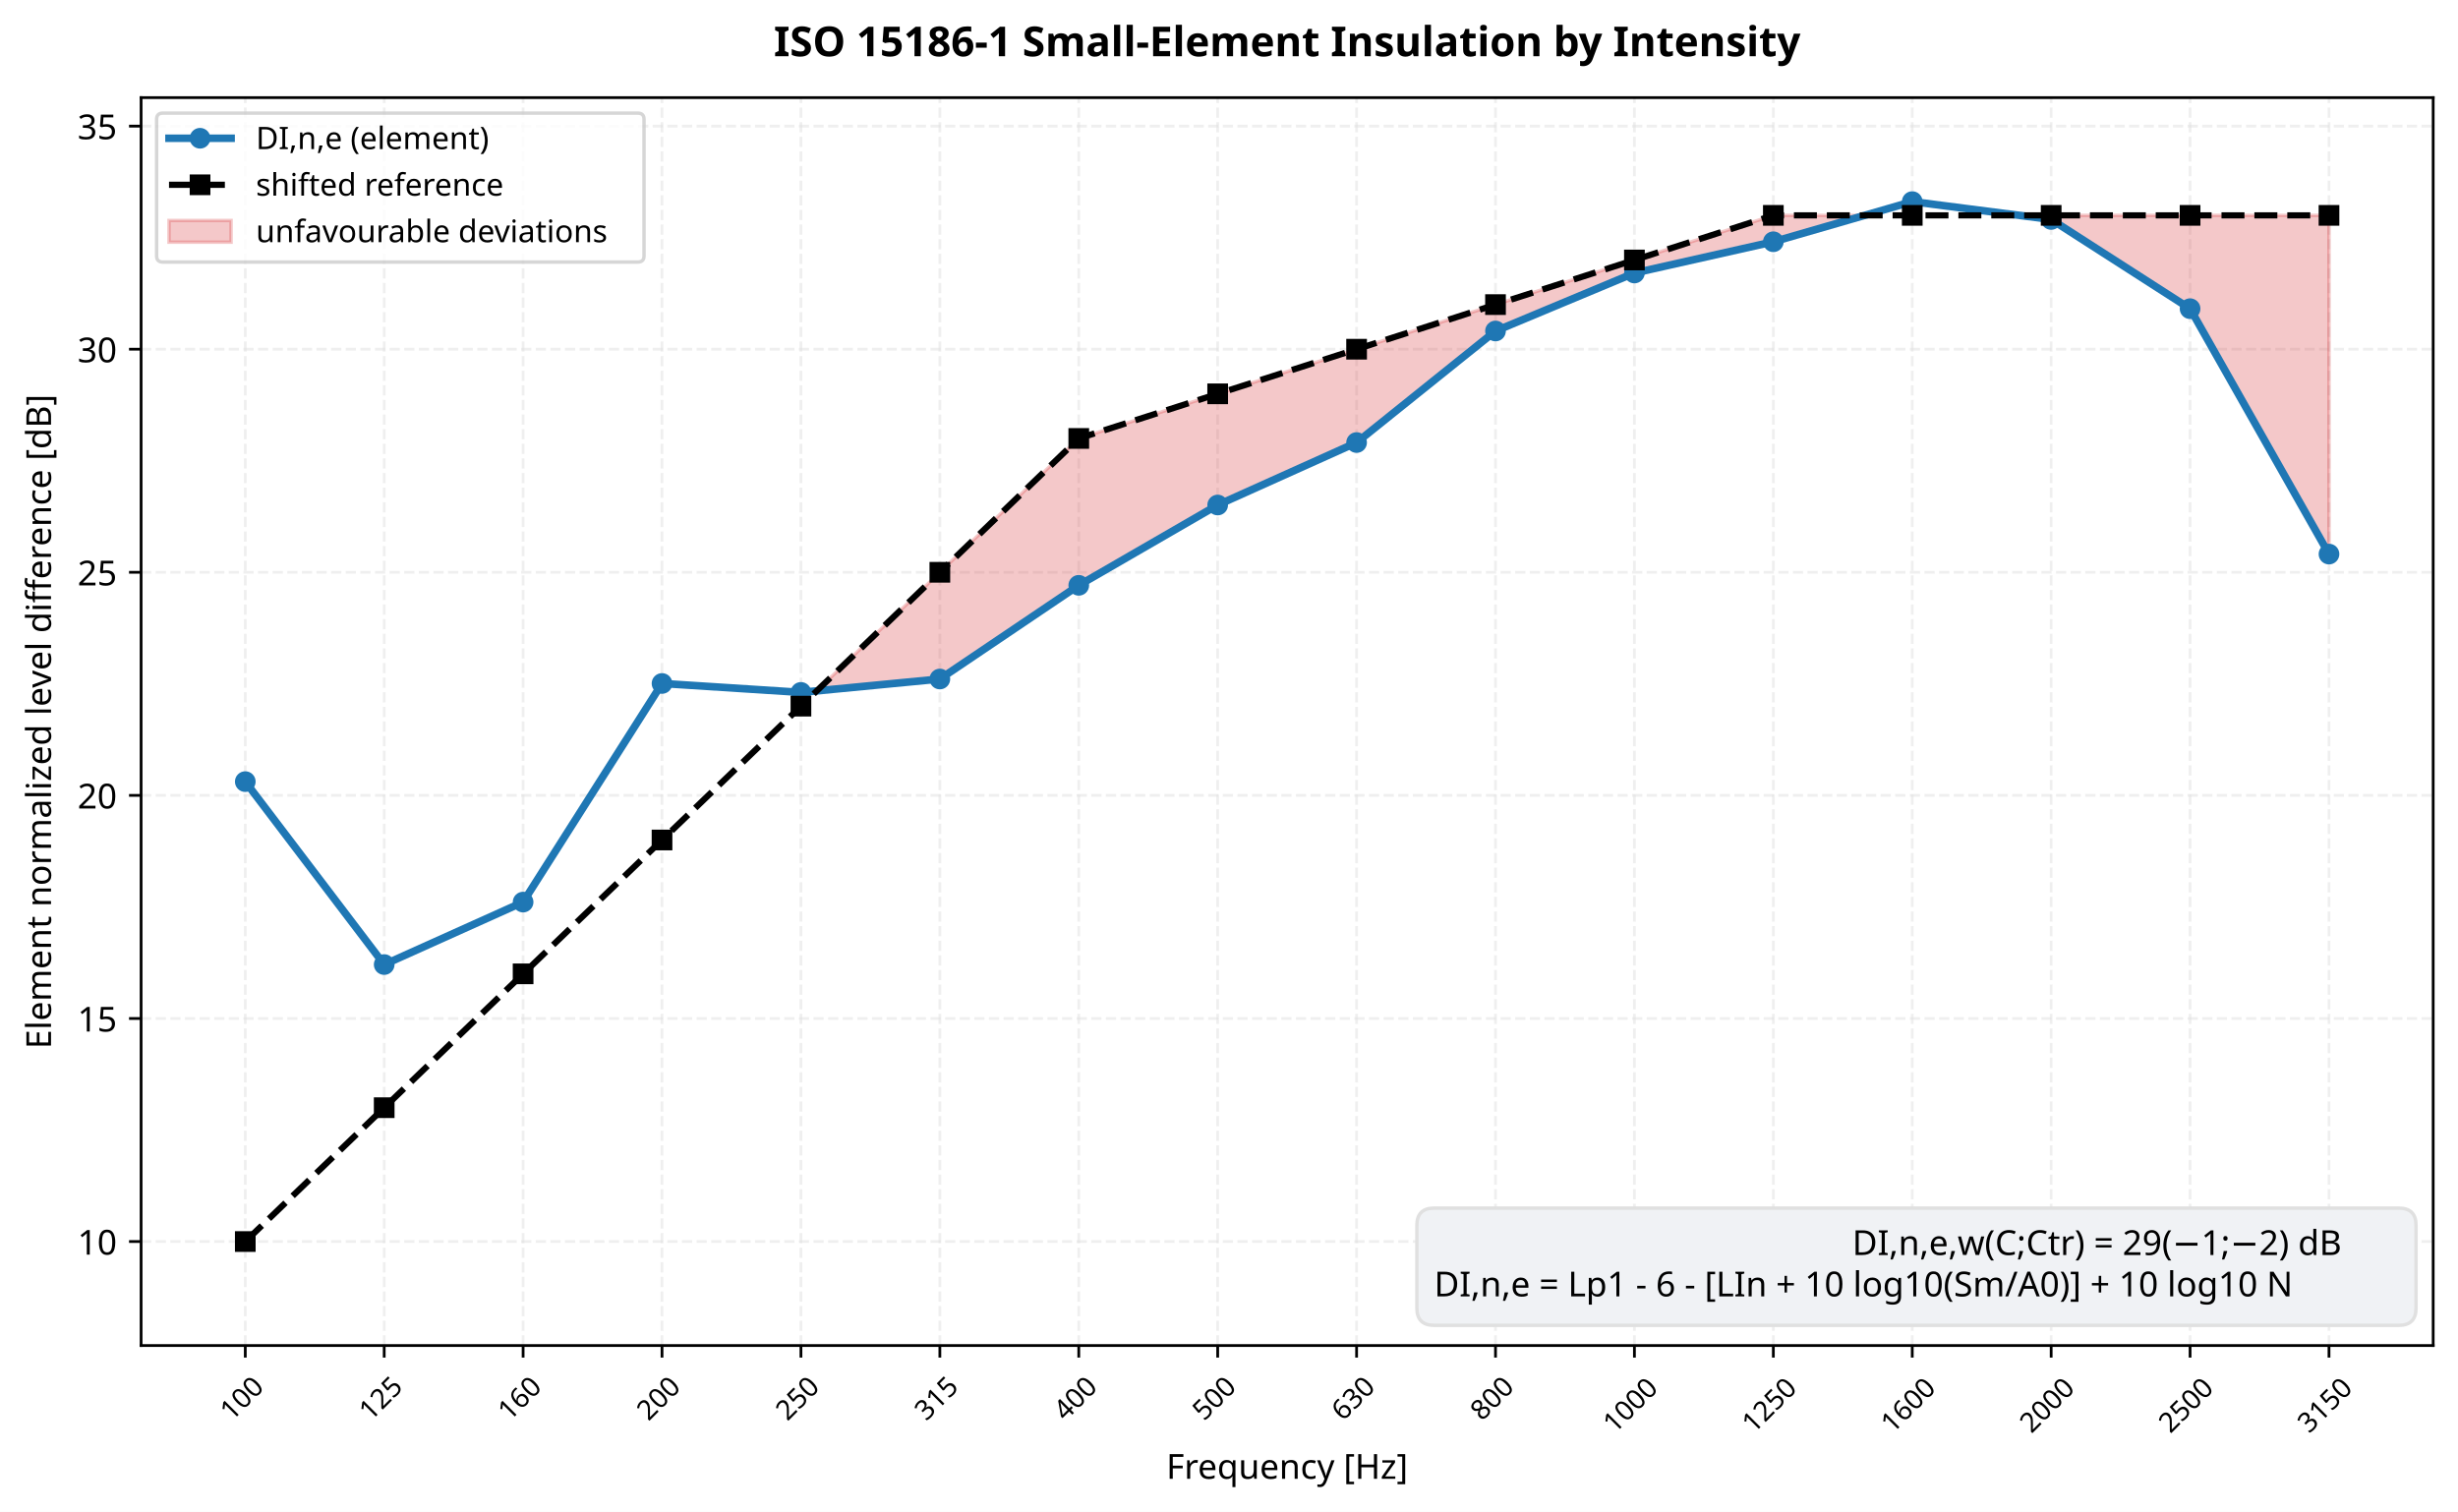
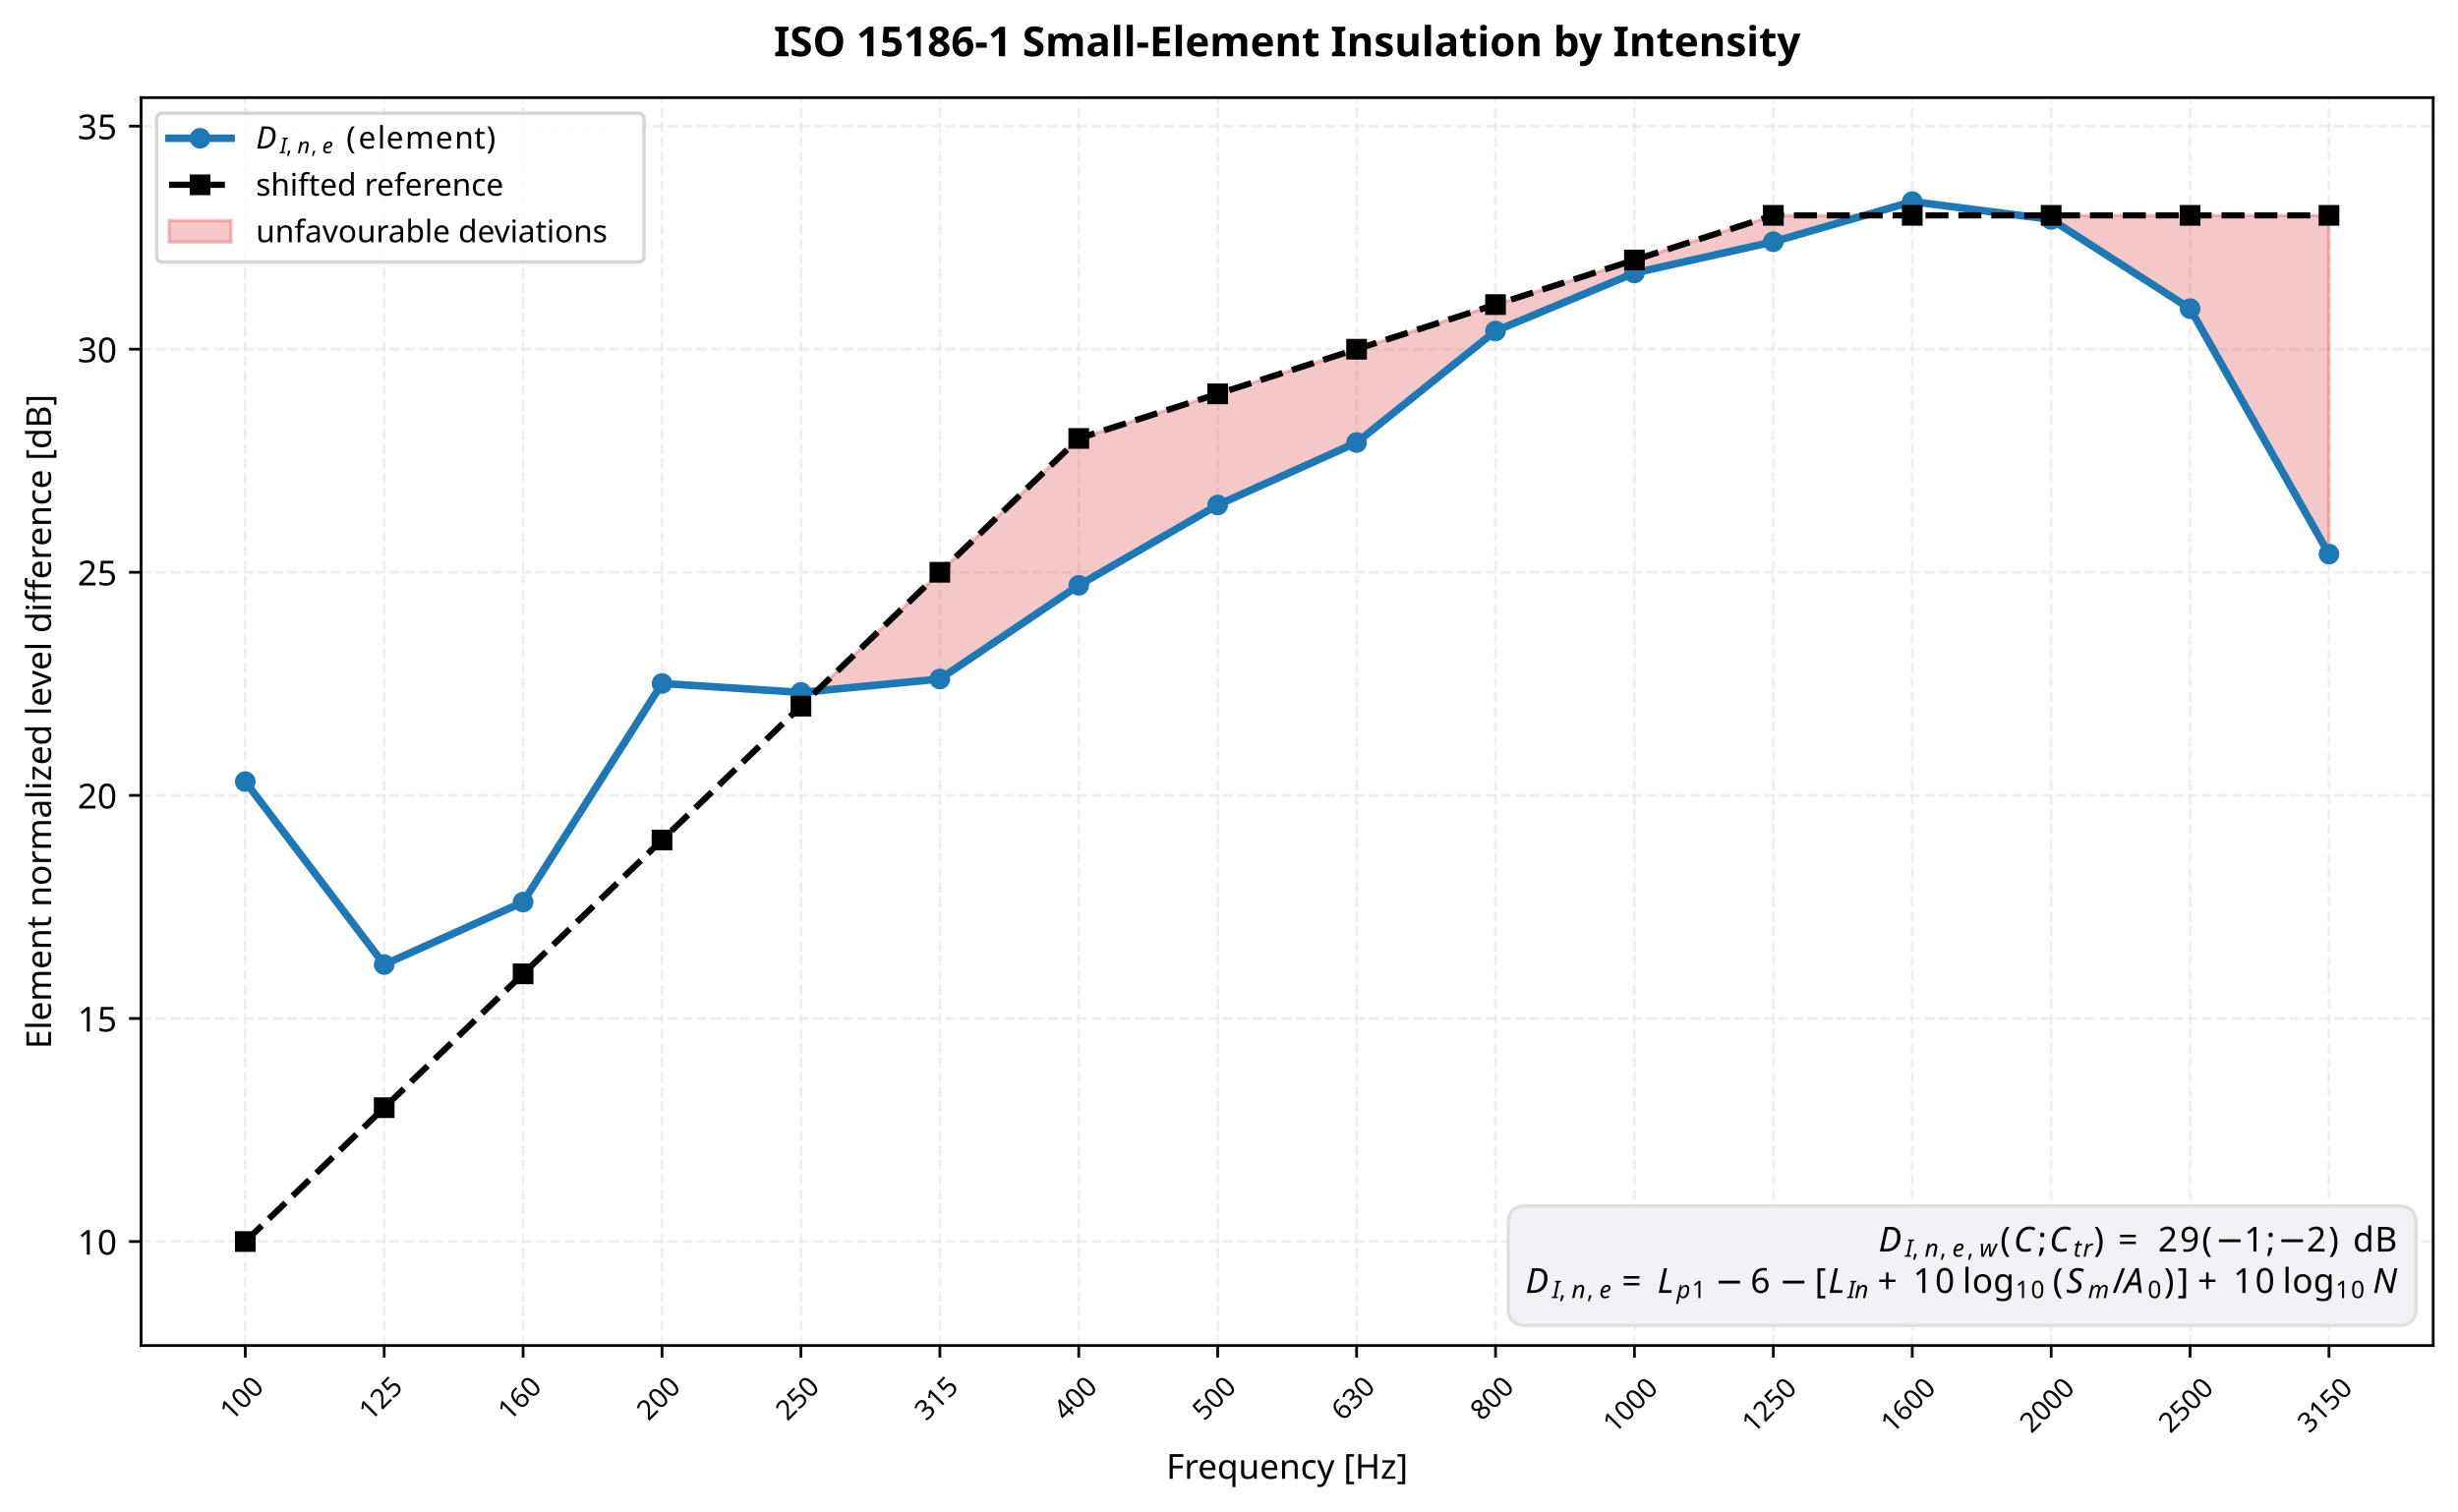
<svg xmlns="http://www.w3.org/2000/svg" xmlns:xlink="http://www.w3.org/1999/xlink" width="712.963pt" height="438.579pt" viewBox="0 0 712.963 438.579" version="1.1">
  <defs>
    <style type="text/css">*{stroke-linejoin: round; stroke-linecap: butt}</style>
  </defs>
  <g id="figure_1">
    <g id="patch_1">
      <path d="M -0 438.579  L 712.963 438.579  L 712.963 0  L -0 0  z " style="fill: #ffffff" />
    </g>
    <g id="axes_1">
      <g id="patch_2">
        <path d="M 40.926 390.325  L 705.763 390.325  L 705.763 28.318  L 40.926 28.318  z " style="fill: #ffffff" />
      </g>
      <g id="matplotlib.axis_1">
        <g id="xtick_1">
          <g id="line2d_1">
            <path d="M 71.146 390.325  L 71.146 28.318  " clip-path="url(#pcd9b33def8)" style="fill: none; stroke-dasharray: 2.96,1.28; stroke-dashoffset: 0; stroke: #e0e0e0; stroke-opacity: 0.5; stroke-width: 0.8" />
          </g>
          <g id="line2d_2">
            <defs>
              <path id="m3d27035b55" d="M 0 0  L 0 3.5  " style="stroke: #000000; stroke-width: 0.8" />
            </defs>
            <g>
              <use xlink:href="#m3d27035b55" x="71.146" y="390.325" style="stroke: #000000; stroke-width: 0.8" />
            </g>
          </g>
          <g id="text_1">
            <text style="font-size: 8px; font-family: sans-serif" transform="translate(67.21637 412.4202) rotate(-45)">100</text>
          </g>
        </g>
        <g id="xtick_2">
          <g id="line2d_3">
            <path d="M 111.439 390.325  L 111.439 28.318  " clip-path="url(#pcd9b33def8)" style="fill: none; stroke-dasharray: 2.96,1.28; stroke-dashoffset: 0; stroke: #e0e0e0; stroke-opacity: 0.5; stroke-width: 0.8" />
          </g>
          <g id="line2d_4">
            <g>
              <use xlink:href="#m3d27035b55" x="111.439" y="390.325" style="stroke: #000000; stroke-width: 0.8" />
            </g>
          </g>
          <g id="text_2">
            <text style="font-size: 8px; font-family: sans-serif" transform="translate(107.5096 412.4202) rotate(-45)">125</text>
          </g>
        </g>
        <g id="xtick_3">
          <g id="line2d_5">
            <path d="M 151.732 390.325  L 151.732 28.318  " clip-path="url(#pcd9b33def8)" style="fill: none; stroke-dasharray: 2.96,1.28; stroke-dashoffset: 0; stroke: #e0e0e0; stroke-opacity: 0.5; stroke-width: 0.8" />
          </g>
          <g id="line2d_6">
            <g>
              <use xlink:href="#m3d27035b55" x="151.732" y="390.325" style="stroke: #000000; stroke-width: 0.8" />
            </g>
          </g>
          <g id="text_3">
            <text style="font-size: 8px; font-family: sans-serif" transform="translate(147.8028 412.4202) rotate(-45)">160</text>
          </g>
        </g>
        <g id="xtick_4">
          <g id="line2d_7">
            <path d="M 192.025 390.325  L 192.025 28.318  " clip-path="url(#pcd9b33def8)" style="fill: none; stroke-dasharray: 2.96,1.28; stroke-dashoffset: 0; stroke: #e0e0e0; stroke-opacity: 0.5; stroke-width: 0.8" />
          </g>
          <g id="line2d_8">
            <g>
              <use xlink:href="#m3d27035b55" x="192.025" y="390.325" style="stroke: #000000; stroke-width: 0.8" />
            </g>
          </g>
          <g id="text_4">
            <text style="font-size: 8px; font-family: sans-serif" transform="translate(188.0959 412.4202) rotate(-45)">200</text>
          </g>
        </g>
        <g id="xtick_5">
          <g id="line2d_9">
            <path d="M 232.318 390.325  L 232.318 28.318  " clip-path="url(#pcd9b33def8)" style="fill: none; stroke-dasharray: 2.96,1.28; stroke-dashoffset: 0; stroke: #e0e0e0; stroke-opacity: 0.5; stroke-width: 0.8" />
          </g>
          <g id="line2d_10">
            <g>
              <use xlink:href="#m3d27035b55" x="232.318" y="390.325" style="stroke: #000000; stroke-width: 0.8" />
            </g>
          </g>
          <g id="text_5">
            <text style="font-size: 8px; font-family: sans-serif" transform="translate(228.3891 412.4202) rotate(-45)">250</text>
          </g>
        </g>
        <g id="xtick_6">
          <g id="line2d_11">
            <path d="M 272.612 390.325  L 272.612 28.318  " clip-path="url(#pcd9b33def8)" style="fill: none; stroke-dasharray: 2.96,1.28; stroke-dashoffset: 0; stroke: #e0e0e0; stroke-opacity: 0.5; stroke-width: 0.8" />
          </g>
          <g id="line2d_12">
            <g>
              <use xlink:href="#m3d27035b55" x="272.612" y="390.325" style="stroke: #000000; stroke-width: 0.8" />
            </g>
          </g>
          <g id="text_6">
            <text style="font-size: 8px; font-family: sans-serif" transform="translate(268.6823 412.4202) rotate(-45)">315</text>
          </g>
        </g>
        <g id="xtick_7">
          <g id="line2d_13">
            <path d="M 312.905 390.325  L 312.905 28.318  " clip-path="url(#pcd9b33def8)" style="fill: none; stroke-dasharray: 2.96,1.28; stroke-dashoffset: 0; stroke: #e0e0e0; stroke-opacity: 0.5; stroke-width: 0.8" />
          </g>
          <g id="line2d_14">
            <g>
              <use xlink:href="#m3d27035b55" x="312.905" y="390.325" style="stroke: #000000; stroke-width: 0.8" />
            </g>
          </g>
          <g id="text_7">
            <text style="font-size: 8px; font-family: sans-serif" transform="translate(308.9755 412.4202) rotate(-45)">400</text>
          </g>
        </g>
        <g id="xtick_8">
          <g id="line2d_15">
            <path d="M 353.198 390.325  L 353.198 28.318  " clip-path="url(#pcd9b33def8)" style="fill: none; stroke-dasharray: 2.96,1.28; stroke-dashoffset: 0; stroke: #e0e0e0; stroke-opacity: 0.5; stroke-width: 0.8" />
          </g>
          <g id="line2d_16">
            <g>
              <use xlink:href="#m3d27035b55" x="353.198" y="390.325" style="stroke: #000000; stroke-width: 0.8" />
            </g>
          </g>
          <g id="text_8">
            <text style="font-size: 8px; font-family: sans-serif" transform="translate(349.2687 412.4202) rotate(-45)">500</text>
          </g>
        </g>
        <g id="xtick_9">
          <g id="line2d_17">
            <path d="M 393.491 390.325  L 393.491 28.318  " clip-path="url(#pcd9b33def8)" style="fill: none; stroke-dasharray: 2.96,1.28; stroke-dashoffset: 0; stroke: #e0e0e0; stroke-opacity: 0.5; stroke-width: 0.8" />
          </g>
          <g id="line2d_18">
            <g>
              <use xlink:href="#m3d27035b55" x="393.491" y="390.325" style="stroke: #000000; stroke-width: 0.8" />
            </g>
          </g>
          <g id="text_9">
            <text style="font-size: 8px; font-family: sans-serif" transform="translate(389.5619 412.4202) rotate(-45)">630</text>
          </g>
        </g>
        <g id="xtick_10">
          <g id="line2d_19">
            <path d="M 433.784 390.325  L 433.784 28.318  " clip-path="url(#pcd9b33def8)" style="fill: none; stroke-dasharray: 2.96,1.28; stroke-dashoffset: 0; stroke: #e0e0e0; stroke-opacity: 0.5; stroke-width: 0.8" />
          </g>
          <g id="line2d_20">
            <g>
              <use xlink:href="#m3d27035b55" x="433.784" y="390.325" style="stroke: #000000; stroke-width: 0.8" />
            </g>
          </g>
          <g id="text_10">
            <text style="font-size: 8px; font-family: sans-serif" transform="translate(429.8551 412.4202) rotate(-45)">800</text>
          </g>
        </g>
        <g id="xtick_11">
          <g id="line2d_21">
            <path d="M 474.078 390.325  L 474.078 28.318  " clip-path="url(#pcd9b33def8)" style="fill: none; stroke-dasharray: 2.96,1.28; stroke-dashoffset: 0; stroke: #e0e0e0; stroke-opacity: 0.5; stroke-width: 0.8" />
          </g>
          <g id="line2d_22">
            <g>
              <use xlink:href="#m3d27035b55" x="474.078" y="390.325" style="stroke: #000000; stroke-width: 0.8" />
            </g>
          </g>
          <g id="text_11">
            <text style="font-size: 8px; font-family: sans-serif" transform="translate(468.3487 416.0194) rotate(-45)">1000</text>
          </g>
        </g>
        <g id="xtick_12">
          <g id="line2d_23">
            <path d="M 514.371 390.325  L 514.371 28.318  " clip-path="url(#pcd9b33def8)" style="fill: none; stroke-dasharray: 2.96,1.28; stroke-dashoffset: 0; stroke: #e0e0e0; stroke-opacity: 0.5; stroke-width: 0.8" />
          </g>
          <g id="line2d_24">
            <g>
              <use xlink:href="#m3d27035b55" x="514.371" y="390.325" style="stroke: #000000; stroke-width: 0.8" />
            </g>
          </g>
          <g id="text_12">
            <text style="font-size: 8px; font-family: sans-serif" transform="translate(508.6419 416.0194) rotate(-45)">1250</text>
          </g>
        </g>
        <g id="xtick_13">
          <g id="line2d_25">
            <path d="M 554.664 390.325  L 554.664 28.318  " clip-path="url(#pcd9b33def8)" style="fill: none; stroke-dasharray: 2.96,1.28; stroke-dashoffset: 0; stroke: #e0e0e0; stroke-opacity: 0.5; stroke-width: 0.8" />
          </g>
          <g id="line2d_26">
            <g>
              <use xlink:href="#m3d27035b55" x="554.664" y="390.325" style="stroke: #000000; stroke-width: 0.8" />
            </g>
          </g>
          <g id="text_13">
            <text style="font-size: 8px; font-family: sans-serif" transform="translate(548.9351 416.0194) rotate(-45)">1600</text>
          </g>
        </g>
        <g id="xtick_14">
          <g id="line2d_27">
            <path d="M 594.957 390.325  L 594.957 28.318  " clip-path="url(#pcd9b33def8)" style="fill: none; stroke-dasharray: 2.96,1.28; stroke-dashoffset: 0; stroke: #e0e0e0; stroke-opacity: 0.5; stroke-width: 0.8" />
          </g>
          <g id="line2d_28">
            <g>
              <use xlink:href="#m3d27035b55" x="594.957" y="390.325" style="stroke: #000000; stroke-width: 0.8" />
            </g>
          </g>
          <g id="text_14">
            <text style="font-size: 8px; font-family: sans-serif" transform="translate(589.2283 416.0194) rotate(-45)">2000</text>
          </g>
        </g>
        <g id="xtick_15">
          <g id="line2d_29">
            <path d="M 635.25 390.325  L 635.25 28.318  " clip-path="url(#pcd9b33def8)" style="fill: none; stroke-dasharray: 2.96,1.28; stroke-dashoffset: 0; stroke: #e0e0e0; stroke-opacity: 0.5; stroke-width: 0.8" />
          </g>
          <g id="line2d_30">
            <g>
              <use xlink:href="#m3d27035b55" x="635.25" y="390.325" style="stroke: #000000; stroke-width: 0.8" />
            </g>
          </g>
          <g id="text_15">
            <text style="font-size: 8px; font-family: sans-serif" transform="translate(629.5215 416.0194) rotate(-45)">2500</text>
          </g>
        </g>
        <g id="xtick_16">
          <g id="line2d_31">
            <path d="M 675.544 390.325  L 675.544 28.318  " clip-path="url(#pcd9b33def8)" style="fill: none; stroke-dasharray: 2.96,1.28; stroke-dashoffset: 0; stroke: #e0e0e0; stroke-opacity: 0.5; stroke-width: 0.8" />
          </g>
          <g id="line2d_32">
            <g>
              <use xlink:href="#m3d27035b55" x="675.544" y="390.325" style="stroke: #000000; stroke-width: 0.8" />
            </g>
          </g>
          <g id="text_16">
            <text style="font-size: 8px; font-family: sans-serif" transform="translate(669.8147 416.0194) rotate(-45)">3150</text>
          </g>
        </g>
        <g id="text_17">
          <text style="font-size: 10px; font-family: sans-serif; text-anchor: middle" x="373.345" y="428.977" transform="rotate(-0 373.3446 428.9768)">Frequency [Hz]</text>
        </g>
      </g>
      <g id="matplotlib.axis_2">
        <g id="ytick_1">
          <g id="line2d_33">
            <path d="M 40.926 360.158  L 705.763 360.158  " clip-path="url(#pcd9b33def8)" style="fill: none; stroke-dasharray: 2.96,1.28; stroke-dashoffset: 0; stroke: #e0e0e0; stroke-opacity: 0.5; stroke-width: 0.8" />
          </g>
          <g id="line2d_34">
            <defs>
              <path id="mef640d9f3a" d="M 0 0  L -3.5 0  " style="stroke: #000000; stroke-width: 0.8" />
            </defs>
            <g>
              <use xlink:href="#mef640d9f3a" x="40.926" y="360.158" style="stroke: #000000; stroke-width: 0.8" />
            </g>
          </g>
          <g id="text_18">
            <text style="font-size: 10px; font-family: sans-serif; text-anchor: end" x="33.926" y="363.956" transform="rotate(-0 33.92578 363.9564)">10</text>
          </g>
        </g>
        <g id="ytick_2">
          <g id="line2d_35">
            <path d="M 40.926 295.444  L 705.763 295.444  " clip-path="url(#pcd9b33def8)" style="fill: none; stroke-dasharray: 2.96,1.28; stroke-dashoffset: 0; stroke: #e0e0e0; stroke-opacity: 0.5; stroke-width: 0.8" />
          </g>
          <g id="line2d_36">
            <g>
              <use xlink:href="#mef640d9f3a" x="40.926" y="295.444" style="stroke: #000000; stroke-width: 0.8" />
            </g>
          </g>
          <g id="text_19">
            <text style="font-size: 10px; font-family: sans-serif; text-anchor: end" x="33.926" y="299.243" transform="rotate(-0 33.92578 299.2426)">15</text>
          </g>
        </g>
        <g id="ytick_3">
          <g id="line2d_37">
            <path d="M 40.926 230.73  L 705.763 230.73  " clip-path="url(#pcd9b33def8)" style="fill: none; stroke-dasharray: 2.96,1.28; stroke-dashoffset: 0; stroke: #e0e0e0; stroke-opacity: 0.5; stroke-width: 0.8" />
          </g>
          <g id="line2d_38">
            <g>
              <use xlink:href="#mef640d9f3a" x="40.926" y="230.73" style="stroke: #000000; stroke-width: 0.8" />
            </g>
          </g>
          <g id="text_20">
            <text style="font-size: 10px; font-family: sans-serif; text-anchor: end" x="33.926" y="234.529" transform="rotate(-0 33.92578 234.5288)">20</text>
          </g>
        </g>
        <g id="ytick_4">
          <g id="line2d_39">
            <path d="M 40.926 166.016  L 705.763 166.016  " clip-path="url(#pcd9b33def8)" style="fill: none; stroke-dasharray: 2.96,1.28; stroke-dashoffset: 0; stroke: #e0e0e0; stroke-opacity: 0.5; stroke-width: 0.8" />
          </g>
          <g id="line2d_40">
            <g>
              <use xlink:href="#mef640d9f3a" x="40.926" y="166.016" style="stroke: #000000; stroke-width: 0.8" />
            </g>
          </g>
          <g id="text_21">
            <text style="font-size: 10px; font-family: sans-serif; text-anchor: end" x="33.926" y="169.815" transform="rotate(-0 33.92578 169.815)">25</text>
          </g>
        </g>
        <g id="ytick_5">
          <g id="line2d_41">
            <path d="M 40.926 101.302  L 705.763 101.302  " clip-path="url(#pcd9b33def8)" style="fill: none; stroke-dasharray: 2.96,1.28; stroke-dashoffset: 0; stroke: #e0e0e0; stroke-opacity: 0.5; stroke-width: 0.8" />
          </g>
          <g id="line2d_42">
            <g>
              <use xlink:href="#mef640d9f3a" x="40.926" y="101.302" style="stroke: #000000; stroke-width: 0.8" />
            </g>
          </g>
          <g id="text_22">
            <text style="font-size: 10px; font-family: sans-serif; text-anchor: end" x="33.926" y="105.101" transform="rotate(-0 33.92578 105.1013)">30</text>
          </g>
        </g>
        <g id="ytick_6">
          <g id="line2d_43">
            <path d="M 40.926 36.589  L 705.763 36.589  " clip-path="url(#pcd9b33def8)" style="fill: none; stroke-dasharray: 2.96,1.28; stroke-dashoffset: 0; stroke: #e0e0e0; stroke-opacity: 0.5; stroke-width: 0.8" />
          </g>
          <g id="line2d_44">
            <g>
              <use xlink:href="#mef640d9f3a" x="40.926" y="36.589" style="stroke: #000000; stroke-width: 0.8" />
            </g>
          </g>
          <g id="text_23">
            <text style="font-size: 10px; font-family: sans-serif; text-anchor: end" x="33.926" y="40.387" transform="rotate(-0 33.92578 40.38746)">35</text>
          </g>
        </g>
        <g id="text_24">
          <text style="font-size: 10px; font-family: sans-serif; text-anchor: middle" x="14.798" y="209.321" transform="rotate(-90 14.79844 209.3215)">Element normalized level difference [dB]</text>
        </g>
      </g>
      <g id="FillBetweenPolyCollection_1">
        <path d="M 236.795 200.53  L 272.612 197.079  L 312.905 169.899  L 353.198 146.602  L 393.491 128.482  L 433.784 96.125  L 474.078 79.3  L 514.371 70.24  L 541.233 62.474  L 514.371 62.474  L 474.078 75.417  L 433.784 88.36  L 393.491 101.302  L 353.198 114.245  L 312.905 127.188  L 272.612 166.016  z " clip-path="url(#pcd9b33def8)" style="fill: #d62728; fill-opacity: 0.25; stroke: #d62728; stroke-opacity: 0.25" />
        <path d="M 584.884 62.474  L 594.957 63.768  L 635.25 89.654  L 675.544 160.839  L 675.544 160.839  L 675.544 62.474  L 635.25 62.474  L 594.957 62.474  z " clip-path="url(#pcd9b33def8)" style="fill: #d62728; fill-opacity: 0.25; stroke: #d62728; stroke-opacity: 0.25" />
      </g>
      <g id="patch_3">
        <path d="M 40.926 390.325  L 40.926 28.318  " style="fill: none; stroke: #000000; stroke-width: 0.8; stroke-linejoin: miter; stroke-linecap: square" />
      </g>
      <g id="patch_4">
        <path d="M 705.763 390.325  L 705.763 28.318  " style="fill: none; stroke: #000000; stroke-width: 0.8; stroke-linejoin: miter; stroke-linecap: square" />
      </g>
      <g id="patch_5">
        <path d="M 40.926 390.325  L 705.763 390.325  " style="fill: none; stroke: #000000; stroke-width: 0.8; stroke-linejoin: miter; stroke-linecap: square" />
      </g>
      <g id="patch_6">
        <path d="M 40.926 28.318  L 705.763 28.318  " style="fill: none; stroke: #000000; stroke-width: 0.8; stroke-linejoin: miter; stroke-linecap: square" />
      </g>
      <g id="text_25">
        <g id="patch_7">
-           <path d="M 415.98 384.465  L 695.791 384.465  Q 700.791 384.465 700.791 379.465  L 700.791 355.459  Q 700.791 350.459 695.791 350.459  L 415.98 350.459  Q 410.98 350.459 410.98 355.459  L 410.98 379.465  Q 410.98 384.465 415.98 384.465  z " style="fill: #f0f2f5; stroke: #e0e0e0; stroke-linejoin: miter" />
-         </g>
-         <text style="font-size: 10px; font-family: sans-serif" transform="translate(537.2643 364.0586)">DI,n,e,w(C;Ctr) = 29(−1;−2) dB</text>
-         <text style="font-size: 10px; font-family: sans-serif" transform="translate(415.9799 376.0613)">DI,n,e = Lp1 - 6 - [LIn + 10 log10(Sm/A0)] + 10 log10 N</text>
+           <path d="M 442.491 384.465  L 695.791 384.465  Q 700.791 384.465 700.791 379.465  L 700.791 354.858  Q 700.791 349.858 695.791 349.858  L 442.491 349.858  Q 437.491 349.858 437.491 354.858  L 437.491 379.465  Q 437.491 384.465 442.491 384.465  z " style="fill: #f0f2f5; stroke: #e0e0e0; stroke-linejoin: miter" />
+         </g>
+         <g transform="translate(544.8909 363.4594)">
+           <text>
+             <tspan x="0" y="-0.406" style="font-style: oblique; font-size: 10px; font-family: sans-serif">D</tspan>
+             <tspan x="39.174" y="-0.406" style="font-style: oblique; font-size: 10px; font-family: sans-serif">C</tspan>
+             <tspan x="49.526" y="-0.406" style="font-style: oblique; font-size: 10px; font-family: sans-serif">C</tspan>
+             <tspan x="7.7" y="1.094" style="font-style: oblique; font-size: 7px; font-family: sans-serif">I</tspan>
+             <tspan x="13.354" y="1.094" style="font-style: oblique; font-size: 7px; font-family: sans-serif">n</tspan>
+             <tspan x="21.379" y="1.094" style="font-style: oblique; font-size: 7px; font-family: sans-serif">e</tspan>
+             <tspan x="29.274" y="1.094" style="font-style: oblique; font-size: 7px; font-family: sans-serif">w</tspan>
+             <tspan x="56.508" y="1.094" style="font-style: oblique; font-size: 7px; font-family: sans-serif">t</tspan>
+             <tspan x="59.253" y="1.094" style="font-style: oblique; font-size: 7px; font-family: sans-serif">r</tspan>
+             <tspan x="9.765" y="1.094" style="font-size: 7px; font-family: sans-serif">,</tspan>
+             <tspan x="17.79" y="1.094" style="font-size: 7px; font-family: sans-serif">,</tspan>
+             <tspan x="25.686" y="1.094" style="font-size: 7px; font-family: sans-serif">,</tspan>
+             <tspan x="35.273" y="-0.406" style="font-size: 10px; font-family: sans-serif">(</tspan>
+             <tspan x="46.157" y="-0.406" style="font-size: 10px; font-family: sans-serif">;</tspan>
+             <tspan x="62.404" y="-0.406" style="font-size: 10px; font-family: sans-serif">)</tspan>
+             <tspan x="66.306" y="-0.406" style="font-size: 10px; font-family: sans-serif"> </tspan>
+             <tspan x="69.484" y="-0.406" style="font-size: 10px; font-family: sans-serif">=</tspan>
+             <tspan x="77.863" y="-0.406" style="font-size: 10px; font-family: sans-serif"> </tspan>
+             <tspan x="81.042" y="-0.406" style="font-size: 10px; font-family: sans-serif">2</tspan>
+             <tspan x="87.404" y="-0.406" style="font-size: 10px; font-family: sans-serif">9</tspan>
+             <tspan x="93.767" y="-0.406" style="font-size: 10px; font-family: sans-serif">(</tspan>
+             <tspan x="97.668" y="-0.406" style="font-size: 10px; font-family: sans-serif">−</tspan>
+             <tspan x="106.047" y="-0.406" style="font-size: 10px; font-family: sans-serif">1</tspan>
+             <tspan x="112.409" y="-0.406" style="font-size: 10px; font-family: sans-serif">;</tspan>
+             <tspan x="115.778" y="-0.406" style="font-size: 10px; font-family: sans-serif">−</tspan>
+             <tspan x="124.157" y="-0.406" style="font-size: 10px; font-family: sans-serif">2</tspan>
+             <tspan x="130.52" y="-0.406" style="font-size: 10px; font-family: sans-serif">)</tspan>
+             <tspan x="134.421" y="-0.406" style="font-size: 10px; font-family: sans-serif"> </tspan>
+             <tspan x="137.6" y="-0.406" style="font-size: 10px; font-family: sans-serif">d</tspan>
+             <tspan x="143.947" y="-0.406" style="font-size: 10px; font-family: sans-serif">B</tspan>
+           </text>
+         </g>
+         <g transform="translate(442.4909 375.4637)">
+           <text>
+             <tspan x="0" y="-0.406" style="font-style: oblique; font-size: 10px; font-family: sans-serif">D</tspan>
+             <tspan x="38.234" y="-0.406" style="font-style: oblique; font-size: 10px; font-family: sans-serif">L</tspan>
+             <tspan x="87.791" y="-0.406" style="font-style: oblique; font-size: 10px; font-family: sans-serif">L</tspan>
+             <tspan x="156.805" y="-0.406" style="font-style: oblique; font-size: 10px; font-family: sans-serif">S</tspan>
+             <tspan x="173.614" y="-0.406" style="font-style: oblique; font-size: 10px; font-family: sans-serif">A</tspan>
+             <tspan x="245.753" y="-0.406" style="font-style: oblique; font-size: 10px; font-family: sans-serif">N</tspan>
+             <tspan x="7.7" y="1.094" style="font-style: oblique; font-size: 7px; font-family: sans-serif">I</tspan>
+             <tspan x="13.354" y="1.094" style="font-style: oblique; font-size: 7px; font-family: sans-serif">n</tspan>
+             <tspan x="21.379" y="1.094" style="font-style: oblique; font-size: 7px; font-family: sans-serif">e</tspan>
+             <tspan x="43.806" y="1.094" style="font-style: oblique; font-size: 7px; font-family: sans-serif">p</tspan>
+             <tspan x="93.362" y="1.094" style="font-style: oblique; font-size: 7px; font-family: sans-serif">I</tspan>
+             <tspan x="95.426" y="1.094" style="font-style: oblique; font-size: 7px; font-family: sans-serif">n</tspan>
+             <tspan x="163.153" y="1.094" style="font-style: oblique; font-size: 7px; font-family: sans-serif">m</tspan>
+             <tspan x="9.765" y="1.094" style="font-size: 7px; font-family: sans-serif">,</tspan>
+             <tspan x="17.79" y="1.094" style="font-size: 7px; font-family: sans-serif">,</tspan>
+             <tspan x="48.249" y="1.094" style="font-size: 7px; font-family: sans-serif">1</tspan>
+             <tspan x="142.1" y="1.094" style="font-size: 7px; font-family: sans-serif">1</tspan>
+             <tspan x="146.553" y="1.094" style="font-size: 7px; font-family: sans-serif">0</tspan>
+             <tspan x="180.455" y="1.094" style="font-size: 7px; font-family: sans-serif">0</tspan>
+             <tspan x="234.948" y="1.094" style="font-size: 7px; font-family: sans-serif">1</tspan>
+             <tspan x="239.402" y="1.094" style="font-size: 7px; font-family: sans-serif">0</tspan>
+             <tspan x="27.907" y="-0.406" style="font-size: 10px; font-family: sans-serif">=</tspan>
+             <tspan x="54.924" y="-0.406" style="font-size: 10px; font-family: sans-serif">−</tspan>
+             <tspan x="65.251" y="-0.406" style="font-size: 10px; font-family: sans-serif">6</tspan>
+             <tspan x="73.562" y="-0.406" style="font-size: 10px; font-family: sans-serif">−</tspan>
+             <tspan x="83.889" y="-0.406" style="font-size: 10px; font-family: sans-serif">[</tspan>
+             <tspan x="102.084" y="-0.406" style="font-size: 10px; font-family: sans-serif">+</tspan>
+             <tspan x="112.412" y="-0.406" style="font-size: 10px; font-family: sans-serif">1</tspan>
+             <tspan x="118.774" y="-0.406" style="font-size: 10px; font-family: sans-serif">0</tspan>
+             <tspan x="126.76" y="-0.406" style="font-size: 10px; font-family: sans-serif">l</tspan>
+             <tspan x="129.538" y="-0.406" style="font-size: 10px; font-family: sans-serif">o</tspan>
+             <tspan x="135.656" y="-0.406" style="font-size: 10px; font-family: sans-serif">g</tspan>
+             <tspan x="152.904" y="-0.406" style="font-size: 10px; font-family: sans-serif">(</tspan>
+             <tspan x="170.245" y="-0.406" style="font-size: 10px; font-family: sans-serif">/</tspan>
+             <tspan x="185.182" y="-0.406" style="font-size: 10px; font-family: sans-serif">)</tspan>
+             <tspan x="189.084" y="-0.406" style="font-size: 10px; font-family: sans-serif">]</tspan>
+             <tspan x="194.933" y="-0.406" style="font-size: 10px; font-family: sans-serif">+</tspan>
+             <tspan x="205.26" y="-0.406" style="font-size: 10px; font-family: sans-serif">1</tspan>
+             <tspan x="211.623" y="-0.406" style="font-size: 10px; font-family: sans-serif">0</tspan>
+             <tspan x="219.608" y="-0.406" style="font-size: 10px; font-family: sans-serif">l</tspan>
+             <tspan x="222.387" y="-0.406" style="font-size: 10px; font-family: sans-serif">o</tspan>
+             <tspan x="228.505" y="-0.406" style="font-size: 10px; font-family: sans-serif">g</tspan>
+           </text>
+         </g>
      </g>
      <g id="text_26">
        <text style="font-weight: 700; font-size: 12px; font-family: sans-serif; text-anchor: middle" x="373.345" y="16.318" transform="rotate(-0 373.3446 16.31812)">ISO 15186-1 Small-Element Insulation by Intensity</text>
      </g>
      <g id="line2d_45">
        <path d="M 71.146 226.741  L 111.439 279.807  L 151.732 261.687  L 192.025 198.267  L 232.318 200.856  L 272.612 196.973  L 312.905 169.793  L 353.198 146.496  L 393.491 128.376  L 433.784 96.019  L 474.078 79.194  L 514.371 70.134  L 554.664 58.485  L 594.957 63.662  L 635.25 89.548  L 675.544 160.733  " clip-path="url(#pcd9b33def8)" style="fill: none; stroke: #1f77b4; stroke-width: 2.2; stroke-linecap: square" />
        <defs>
          <path id="mabc070e0cf" d="M 0 2.5  C 0.663 2.5 1.299 2.237 1.768 1.768  C 2.237 1.299 2.5 0.663 2.5 0  C 2.5 -0.663 2.237 -1.299 1.768 -1.768  C 1.299 -2.237 0.663 -2.5 0 -2.5  C -0.663 -2.5 -1.299 -2.237 -1.768 -1.768  C -2.237 -1.299 -2.5 -0.663 -2.5 0  C -2.5 0.663 -2.237 1.299 -1.768 1.768  C -1.299 2.237 -0.663 2.5 0 2.5  z " style="stroke: #1f77b4" />
        </defs>
        <g clip-path="url(#pcd9b33def8)">
          <use xlink:href="#mabc070e0cf" x="71.146" y="226.741" style="fill: #1f77b4; stroke: #1f77b4" />
          <use xlink:href="#mabc070e0cf" x="111.439" y="279.807" style="fill: #1f77b4; stroke: #1f77b4" />
          <use xlink:href="#mabc070e0cf" x="151.732" y="261.687" style="fill: #1f77b4; stroke: #1f77b4" />
          <use xlink:href="#mabc070e0cf" x="192.025" y="198.267" style="fill: #1f77b4; stroke: #1f77b4" />
          <use xlink:href="#mabc070e0cf" x="232.318" y="200.856" style="fill: #1f77b4; stroke: #1f77b4" />
          <use xlink:href="#mabc070e0cf" x="272.612" y="196.973" style="fill: #1f77b4; stroke: #1f77b4" />
          <use xlink:href="#mabc070e0cf" x="312.905" y="169.793" style="fill: #1f77b4; stroke: #1f77b4" />
          <use xlink:href="#mabc070e0cf" x="353.198" y="146.496" style="fill: #1f77b4; stroke: #1f77b4" />
          <use xlink:href="#mabc070e0cf" x="393.491" y="128.376" style="fill: #1f77b4; stroke: #1f77b4" />
          <use xlink:href="#mabc070e0cf" x="433.784" y="96.019" style="fill: #1f77b4; stroke: #1f77b4" />
          <use xlink:href="#mabc070e0cf" x="474.078" y="79.194" style="fill: #1f77b4; stroke: #1f77b4" />
          <use xlink:href="#mabc070e0cf" x="514.371" y="70.134" style="fill: #1f77b4; stroke: #1f77b4" />
          <use xlink:href="#mabc070e0cf" x="554.664" y="58.485" style="fill: #1f77b4; stroke: #1f77b4" />
          <use xlink:href="#mabc070e0cf" x="594.957" y="63.662" style="fill: #1f77b4; stroke: #1f77b4" />
          <use xlink:href="#mabc070e0cf" x="635.25" y="89.548" style="fill: #1f77b4; stroke: #1f77b4" />
          <use xlink:href="#mabc070e0cf" x="675.544" y="160.733" style="fill: #1f77b4; stroke: #1f77b4" />
        </g>
      </g>
      <g id="line2d_46">
        <path d="M 71.146 360.158  L 111.439 321.329  L 151.732 282.501  L 192.025 243.673  L 232.318 204.844  L 272.612 166.016  L 312.905 127.188  L 353.198 114.245  L 393.491 101.302  L 433.784 88.36  L 474.078 75.417  L 514.371 62.474  L 554.664 62.474  L 594.957 62.474  L 635.25 62.474  L 675.544 62.474  " clip-path="url(#pcd9b33def8)" style="fill: none; stroke-dasharray: 6.66,2.88; stroke-dashoffset: 0; stroke: #000000; stroke-width: 1.8" />
        <defs>
          <path id="m3a5ffddf03" d="M -2.5 2.5  L 2.5 2.5  L 2.5 -2.5  L -2.5 -2.5  z " style="stroke: #000000; stroke-linejoin: miter" />
        </defs>
        <g clip-path="url(#pcd9b33def8)">
          <use xlink:href="#m3a5ffddf03" x="71.146" y="360.158" style="stroke: #000000; stroke-linejoin: miter" />
          <use xlink:href="#m3a5ffddf03" x="111.439" y="321.329" style="stroke: #000000; stroke-linejoin: miter" />
          <use xlink:href="#m3a5ffddf03" x="151.732" y="282.501" style="stroke: #000000; stroke-linejoin: miter" />
          <use xlink:href="#m3a5ffddf03" x="192.025" y="243.673" style="stroke: #000000; stroke-linejoin: miter" />
          <use xlink:href="#m3a5ffddf03" x="232.318" y="204.844" style="stroke: #000000; stroke-linejoin: miter" />
          <use xlink:href="#m3a5ffddf03" x="272.612" y="166.016" style="stroke: #000000; stroke-linejoin: miter" />
          <use xlink:href="#m3a5ffddf03" x="312.905" y="127.188" style="stroke: #000000; stroke-linejoin: miter" />
          <use xlink:href="#m3a5ffddf03" x="353.198" y="114.245" style="stroke: #000000; stroke-linejoin: miter" />
          <use xlink:href="#m3a5ffddf03" x="393.491" y="101.302" style="stroke: #000000; stroke-linejoin: miter" />
          <use xlink:href="#m3a5ffddf03" x="433.784" y="88.36" style="stroke: #000000; stroke-linejoin: miter" />
          <use xlink:href="#m3a5ffddf03" x="474.078" y="75.417" style="stroke: #000000; stroke-linejoin: miter" />
          <use xlink:href="#m3a5ffddf03" x="514.371" y="62.474" style="stroke: #000000; stroke-linejoin: miter" />
          <use xlink:href="#m3a5ffddf03" x="554.664" y="62.474" style="stroke: #000000; stroke-linejoin: miter" />
          <use xlink:href="#m3a5ffddf03" x="594.957" y="62.474" style="stroke: #000000; stroke-linejoin: miter" />
          <use xlink:href="#m3a5ffddf03" x="635.25" y="62.474" style="stroke: #000000; stroke-linejoin: miter" />
          <use xlink:href="#m3a5ffddf03" x="675.544" y="62.474" style="stroke: #000000; stroke-linejoin: miter" />
        </g>
      </g>
      <g id="legend_1">
        <g id="patch_8">
-           <path d="M 47.226 76.02  L 185.003 76.02  Q 186.803 76.02 186.803 74.22  L 186.803 34.618  Q 186.803 32.818 185.003 32.818  L 47.226 32.818  Q 45.426 32.818 45.426 34.618  L 45.426 74.22  Q 45.426 76.02 47.226 76.02  z " style="fill: #ffffff; opacity: 0.8; stroke: #cccccc; stroke-linejoin: miter" />
+           <path d="M 47.226 76.022  L 185.003 76.022  Q 186.803 76.022 186.803 74.222  L 186.803 34.618  Q 186.803 32.818 185.003 32.818  L 47.226 32.818  Q 45.426 32.818 45.426 34.618  L 45.426 74.222  Q 45.426 76.022 47.226 76.022  z " style="fill: #ffffff; opacity: 0.8; stroke: #cccccc; stroke-linejoin: miter" />
        </g>
        <g id="line2d_47">
-           <path d="M 49.026 40.107  L 58.026 40.107  L 67.026 40.107  " style="fill: none; stroke: #1f77b4; stroke-width: 2.2; stroke-linecap: square" />
+           <path d="M 49.026 40.108  L 58.026 40.108  L 67.026 40.108  " style="fill: none; stroke: #1f77b4; stroke-width: 2.2; stroke-linecap: square" />
          <g>
-             <use xlink:href="#mabc070e0cf" x="58.026" y="40.107" style="fill: #1f77b4; stroke: #1f77b4" />
+             <use xlink:href="#mabc070e0cf" x="58.026" y="40.108" style="fill: #1f77b4; stroke: #1f77b4" />
          </g>
        </g>
        <g id="text_27">
-           <text style="font-size: 9px; font-family: sans-serif; text-anchor: start" x="74.226" y="43.257" transform="rotate(-0 74.22578 43.25672)">DI,n,e (element)</text>
+           <g transform="translate(74.22578 43.25812)">
+             <text>
+               <tspan x="0" y="-0.156" style="font-style: oblique; font-size: 9px; font-family: sans-serif">D</tspan>
+               <tspan x="6.93" y="1.194" style="font-style: oblique; font-size: 6.3px; font-family: sans-serif">I</tspan>
+               <tspan x="12.018" y="1.194" style="font-style: oblique; font-size: 6.3px; font-family: sans-serif">n</tspan>
+               <tspan x="19.241" y="1.194" style="font-style: oblique; font-size: 6.3px; font-family: sans-serif">e</tspan>
+               <tspan x="8.788" y="1.194" style="font-size: 6.3px; font-family: sans-serif">,</tspan>
+               <tspan x="16.011" y="1.194" style="font-size: 6.3px; font-family: sans-serif">,</tspan>
+               <tspan x="23.363" y="-0.156" style="font-size: 9px; font-family: sans-serif"> </tspan>
+               <tspan x="26.224" y="-0.156" style="font-size: 9px; font-family: sans-serif">(</tspan>
+               <tspan x="29.735" y="-0.156" style="font-size: 9px; font-family: sans-serif">e</tspan>
+               <tspan x="35.272" y="-0.156" style="font-size: 9px; font-family: sans-serif">l</tspan>
+               <tspan x="37.773" y="-0.156" style="font-size: 9px; font-family: sans-serif">e</tspan>
+               <tspan x="43.31" y="-0.156" style="font-size: 9px; font-family: sans-serif">m</tspan>
+               <tspan x="52.077" y="-0.156" style="font-size: 9px; font-family: sans-serif">e</tspan>
+               <tspan x="57.614" y="-0.156" style="font-size: 9px; font-family: sans-serif">n</tspan>
+               <tspan x="63.318" y="-0.156" style="font-size: 9px; font-family: sans-serif">t</tspan>
+               <tspan x="66.847" y="-0.156" style="font-size: 9px; font-family: sans-serif">)</tspan>
+             </text>
+           </g>
        </g>
        <g id="line2d_48">
-           <path d="M 49.026 53.607  L 58.026 53.607  L 67.026 53.607  " style="fill: none; stroke-dasharray: 6.66,2.88; stroke-dashoffset: 0; stroke: #000000; stroke-width: 1.8" />
+           <path d="M 49.026 53.609  L 58.026 53.609  L 67.026 53.609  " style="fill: none; stroke-dasharray: 6.66,2.88; stroke-dashoffset: 0; stroke: #000000; stroke-width: 1.8" />
          <g>
-             <use xlink:href="#m3a5ffddf03" x="58.026" y="53.607" style="stroke: #000000; stroke-linejoin: miter" />
+             <use xlink:href="#m3a5ffddf03" x="58.026" y="53.609" style="stroke: #000000; stroke-linejoin: miter" />
          </g>
        </g>
        <g id="text_28">
-           <text style="font-size: 9px; font-family: sans-serif; text-anchor: start" x="74.226" y="56.757" transform="rotate(-0 74.22578 56.75742)">shifted reference</text>
+           <text style="font-size: 9px; font-family: sans-serif; text-anchor: start" x="74.226" y="56.759" transform="rotate(-0 74.22578 56.75883)">shifted reference</text>
        </g>
        <g id="patch_9">
-           <path d="M 49.026 70.258  L 67.026 70.258  L 67.026 63.958  L 49.026 63.958  z " style="fill: #d62728; fill-opacity: 0.25; stroke: #d62728; stroke-opacity: 0.25; stroke-linejoin: miter" />
+           <path d="M 49.026 70.26  L 67.026 70.26  L 67.026 63.96  L 49.026 63.96  z " style="fill: #d62728; fill-opacity: 0.25; stroke: #d62728; stroke-opacity: 0.25; stroke-linejoin: miter" />
        </g>
        <g id="text_29">
-           <text style="font-size: 9px; font-family: sans-serif; text-anchor: start" x="74.226" y="70.258" transform="rotate(-0 74.22578 70.25813)">unfavourable deviations</text>
+           <text style="font-size: 9px; font-family: sans-serif; text-anchor: start" x="74.226" y="70.26" transform="rotate(-0 74.22578 70.25953)">unfavourable deviations</text>
        </g>
      </g>
    </g>
  </g>
  <defs>
    <clipPath id="pcd9b33def8">
      <rect x="40.926" y="28.318" width="664.838" height="362.007" />
    </clipPath>
  </defs>
</svg>
